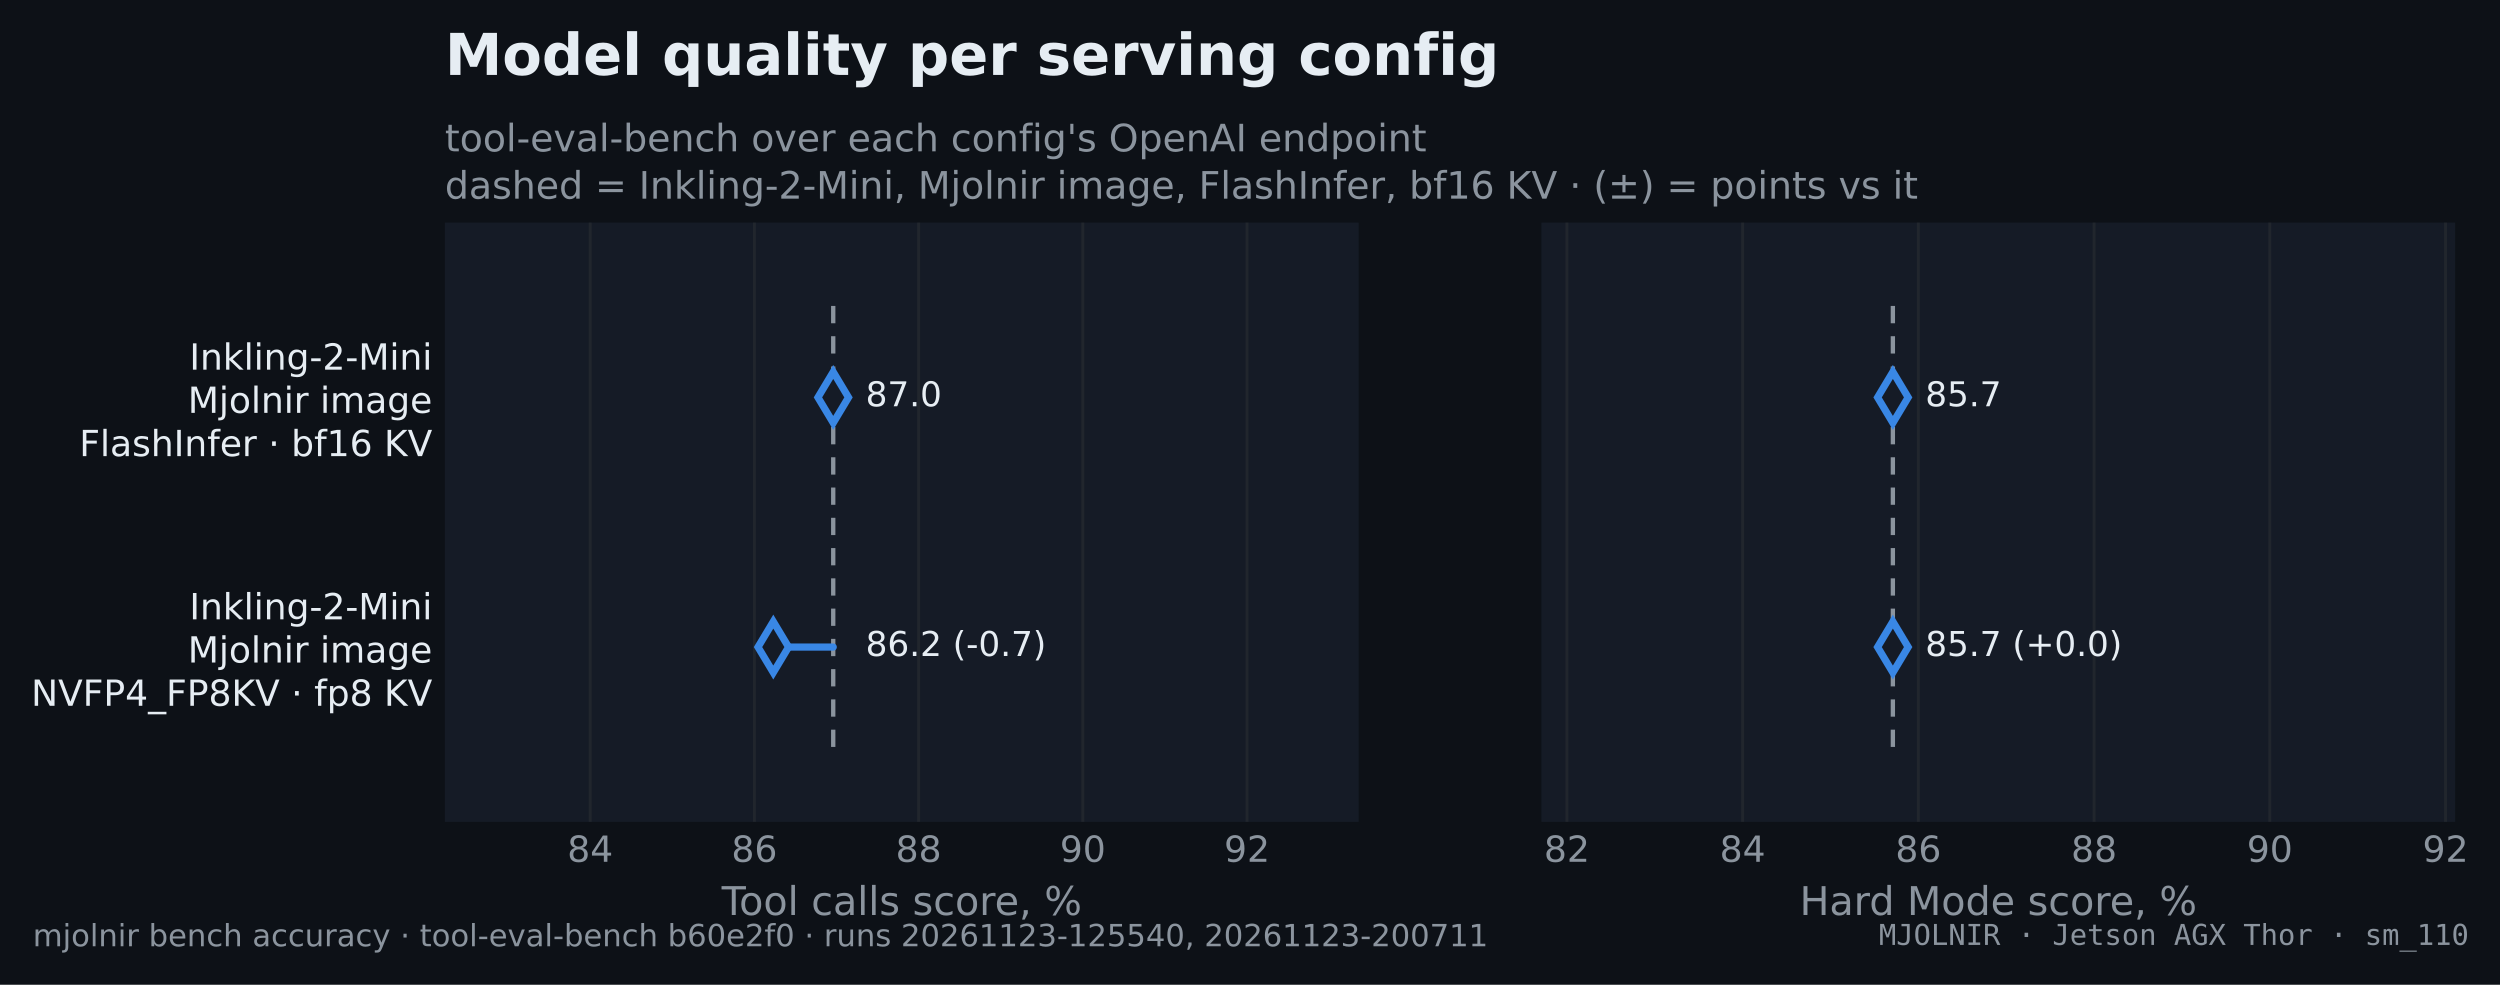
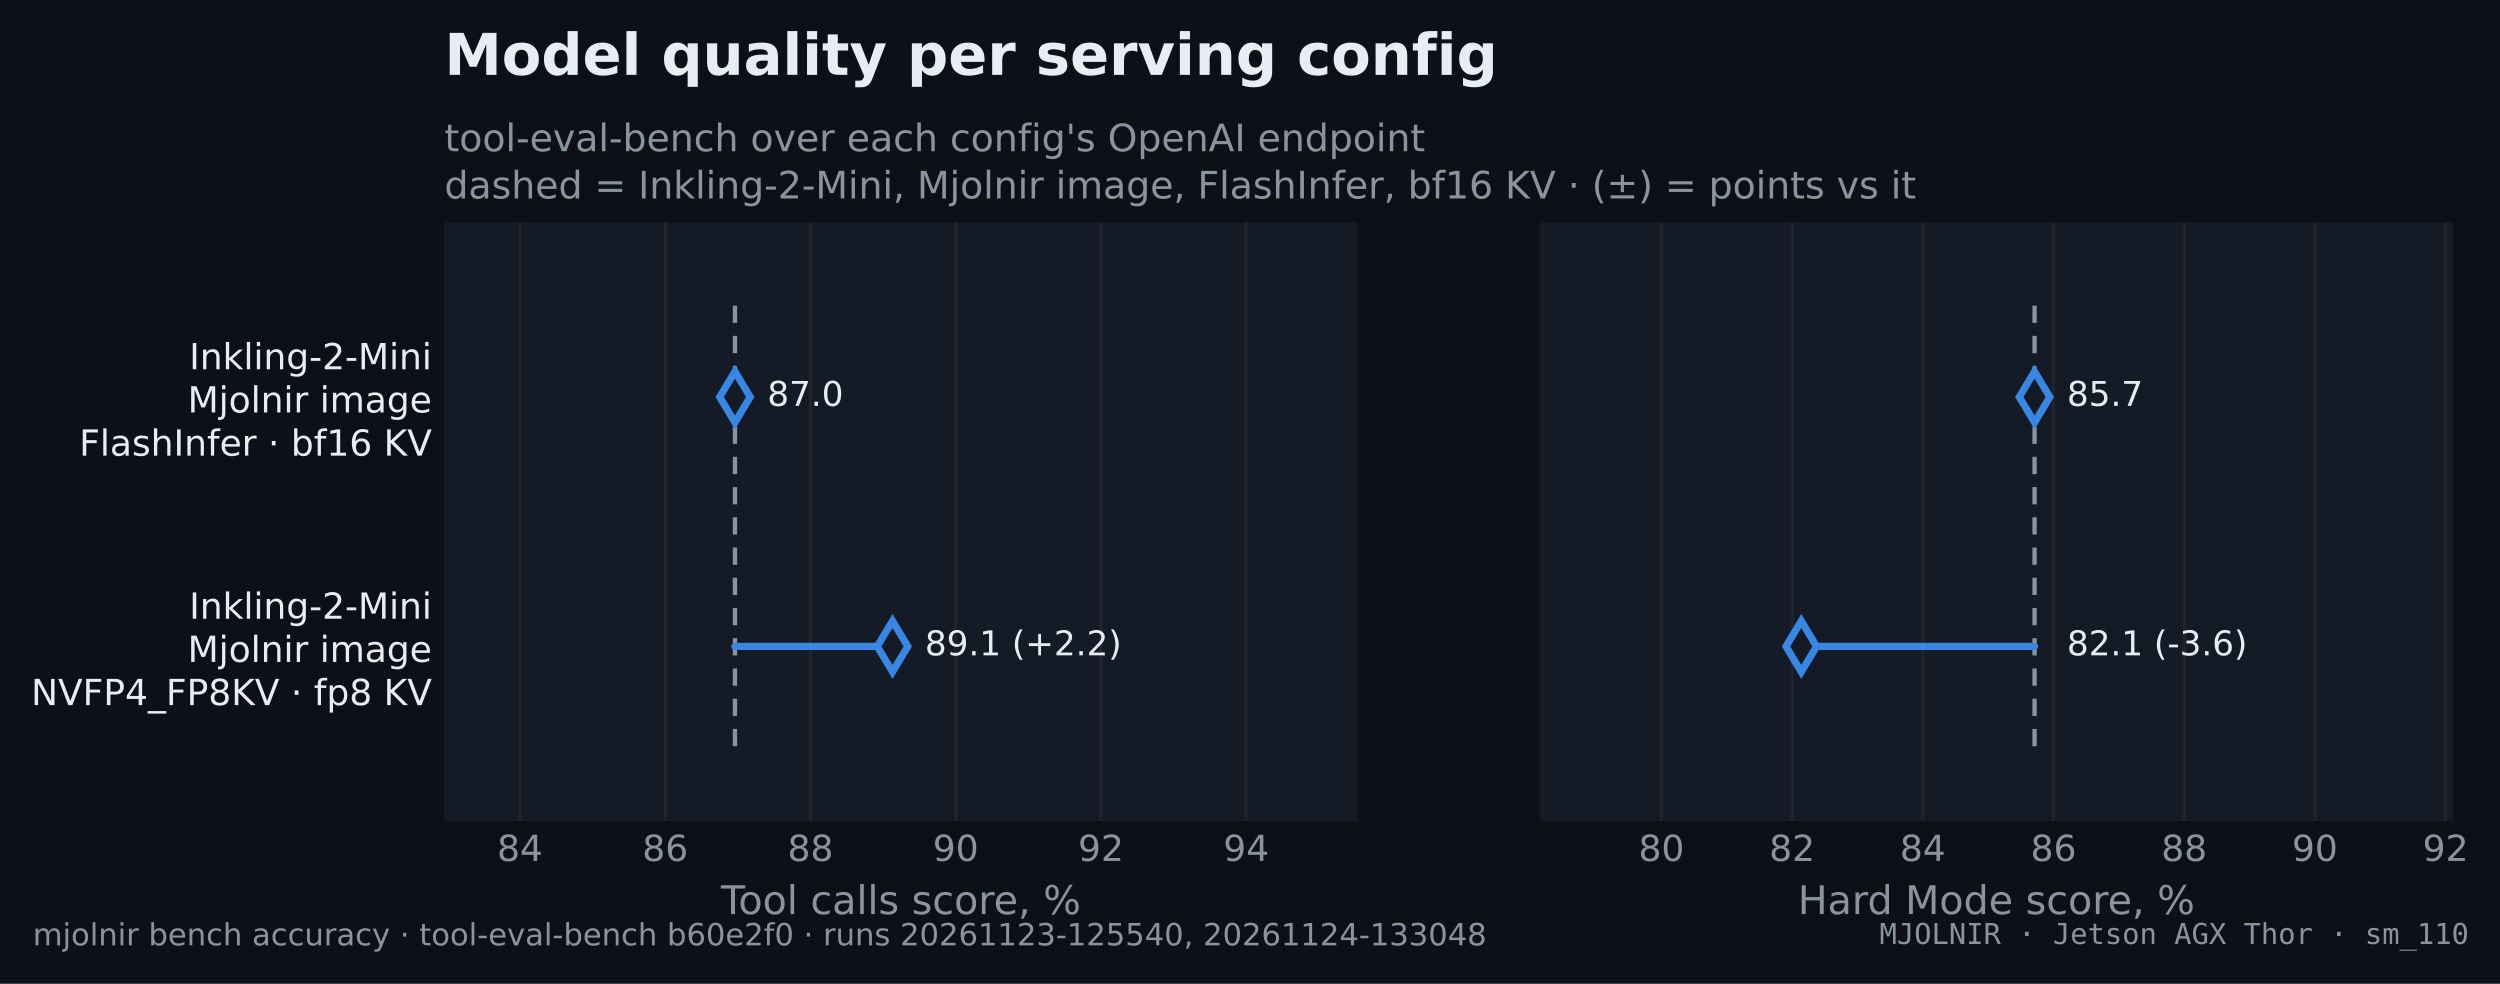
- <svg xmlns="http://www.w3.org/2000/svg" xmlns:xlink="http://www.w3.org/1999/xlink" width="693.927pt" height="273.338pt" viewBox="0 0 693.927 273.338" version="1.1">
+ <svg xmlns="http://www.w3.org/2000/svg" xmlns:xlink="http://www.w3.org/1999/xlink" width="694.613pt" height="273.338pt" viewBox="0 0 694.613 273.338" version="1.1">
  <defs>
    <style type="text/css">*{stroke-linejoin: round; stroke-linecap: butt}</style>
  </defs>
  <g id="figure_1">
    <g id="patch_1">
-       <path d="M 0 273.338 L 693.927 273.338 L 693.927 0 L 0 0 z " style="fill: #0d1117" />
+       <path d="M 0 273.338 L 694.613 273.338 L 694.613 0 L 0 0 z " style="fill: #0d1117" />
    </g>
    <g id="axes_1">
      <g id="patch_2">
        <path d="M 123.49 228.118 L 377.126 228.118 L 377.126 61.797 L 123.49 61.797 z " style="fill: #151b26" />
      </g>
      <g id="matplotlib.axis_1">
        <g id="xtick_1">
          <g id="line2d_1">
-             <path d="M 163.826 228.118 L 163.826 61.797 " clip-path="url(#p901aa316a7)" style="fill: none; stroke: #21262d; stroke-width: 0.8; stroke-linecap: square" />
+             <path d="M 144.475 228.118 L 144.475 61.797 " clip-path="url(#p901aa316a7)" style="fill: none; stroke: #21262d; stroke-width: 0.8; stroke-linecap: square" />
          </g>
          <g id="line2d_2" />
          <g id="text_1">
-             <text style="font-size: 10px; font-family: 'DejaVu Sans'; text-anchor: middle; fill: #8b949e" x="163.826" y="239.215" transform="rotate(-0 163.8257 239.2152)">84</text>
+             <text style="font-size: 10px; font-family: 'DejaVu Sans'; text-anchor: middle; fill: #8b949e" x="144.475" y="239.215" transform="rotate(-0 144.475 239.2152)">84</text>
          </g>
        </g>
        <g id="xtick_2">
          <g id="line2d_3">
-             <path d="M 209.403 228.118 L 209.403 61.797 " clip-path="url(#p901aa316a7)" style="fill: none; stroke: #21262d; stroke-width: 0.8; stroke-linecap: square" />
+             <path d="M 184.831 228.118 L 184.831 61.797 " clip-path="url(#p901aa316a7)" style="fill: none; stroke: #21262d; stroke-width: 0.8; stroke-linecap: square" />
          </g>
          <g id="line2d_4" />
          <g id="text_2">
-             <text style="font-size: 10px; font-family: 'DejaVu Sans'; text-anchor: middle; fill: #8b949e" x="209.403" y="239.215" transform="rotate(-0 209.4028 239.2152)">86</text>
+             <text style="font-size: 10px; font-family: 'DejaVu Sans'; text-anchor: middle; fill: #8b949e" x="184.831" y="239.215" transform="rotate(-0 184.8309 239.2152)">86</text>
          </g>
        </g>
        <g id="xtick_3">
          <g id="line2d_5">
-             <path d="M 254.98 228.118 L 254.98 61.797 " clip-path="url(#p901aa316a7)" style="fill: none; stroke: #21262d; stroke-width: 0.8; stroke-linecap: square" />
+             <path d="M 225.187 228.118 L 225.187 61.797 " clip-path="url(#p901aa316a7)" style="fill: none; stroke: #21262d; stroke-width: 0.8; stroke-linecap: square" />
          </g>
          <g id="line2d_6" />
          <g id="text_3">
-             <text style="font-size: 10px; font-family: 'DejaVu Sans'; text-anchor: middle; fill: #8b949e" x="254.98" y="239.215" transform="rotate(-0 254.9798 239.2152)">88</text>
+             <text style="font-size: 10px; font-family: 'DejaVu Sans'; text-anchor: middle; fill: #8b949e" x="225.187" y="239.215" transform="rotate(-0 225.1867 239.2152)">88</text>
          </g>
        </g>
        <g id="xtick_4">
          <g id="line2d_7">
-             <path d="M 300.557 228.118 L 300.557 61.797 " clip-path="url(#p901aa316a7)" style="fill: none; stroke: #21262d; stroke-width: 0.8; stroke-linecap: square" />
+             <path d="M 265.543 228.118 L 265.543 61.797 " clip-path="url(#p901aa316a7)" style="fill: none; stroke: #21262d; stroke-width: 0.8; stroke-linecap: square" />
          </g>
          <g id="line2d_8" />
          <g id="text_4">
-             <text style="font-size: 10px; font-family: 'DejaVu Sans'; text-anchor: middle; fill: #8b949e" x="300.557" y="239.215" transform="rotate(-0 300.5569 239.2152)">90</text>
+             <text style="font-size: 10px; font-family: 'DejaVu Sans'; text-anchor: middle; fill: #8b949e" x="265.543" y="239.215" transform="rotate(-0 265.5425 239.2152)">90</text>
          </g>
        </g>
        <g id="xtick_5">
          <g id="line2d_9">
-             <path d="M 346.134 228.118 L 346.134 61.797 " clip-path="url(#p901aa316a7)" style="fill: none; stroke: #21262d; stroke-width: 0.8; stroke-linecap: square" />
+             <path d="M 305.898 228.118 L 305.898 61.797 " clip-path="url(#p901aa316a7)" style="fill: none; stroke: #21262d; stroke-width: 0.8; stroke-linecap: square" />
          </g>
          <g id="line2d_10" />
          <g id="text_5">
-             <text style="font-size: 10px; font-family: 'DejaVu Sans'; text-anchor: middle; fill: #8b949e" x="346.134" y="239.215" transform="rotate(-0 346.134 239.2152)">92</text>
-           </g>
-         </g>
-         <g id="text_6">
+             <text style="font-size: 10px; font-family: 'DejaVu Sans'; text-anchor: middle; fill: #8b949e" x="305.898" y="239.215" transform="rotate(-0 305.8983 239.2152)">92</text>
+           </g>
+         </g>
+         <g id="xtick_6">
+           <g id="line2d_11">
+             <path d="M 346.254 228.118 L 346.254 61.797 " clip-path="url(#p901aa316a7)" style="fill: none; stroke: #21262d; stroke-width: 0.8; stroke-linecap: square" />
+           </g>
+           <g id="line2d_12" />
+           <g id="text_6">
+             <text style="font-size: 10px; font-family: 'DejaVu Sans'; text-anchor: middle; fill: #8b949e" x="346.254" y="239.215" transform="rotate(-0 346.2542 239.2152)">94</text>
+           </g>
+         </g>
+         <g id="text_7">
          <text style="font-size: 11px; font-family: 'DejaVu Sans'; text-anchor: middle; fill: #8b949e" x="250.308" y="253.976" transform="rotate(-0 250.3082 253.9758)">Tool calls score, %</text>
        </g>
      </g>
      <g id="matplotlib.axis_2">
        <g id="ytick_1">
-           <g id="line2d_11" />
-           <g id="text_7">
+           <g id="line2d_13" />
+           <g id="text_8">
            <text style="font-size: 10px; font-family: 'DejaVu Sans'; fill: #e6edf3" transform="translate(52.56969 102.6045)">Inkling-2-Mini</text>
            <text style="font-size: 10px; font-family: 'DejaVu Sans'; fill: #e6edf3" transform="translate(52.13375 114.6072)">Mjolnir image</text>
            <text style="font-size: 10px; font-family: 'DejaVu Sans'; fill: #e6edf3" transform="translate(22.00875 126.6099)">FlashInfer · bf16 KV</text>
          </g>
        </g>
        <g id="ytick_2">
-           <g id="line2d_12" />
-           <g id="text_8">
+           <g id="line2d_14" />
+           <g id="text_9">
            <text style="font-size: 10px; font-family: 'DejaVu Sans'; fill: #e6edf3" transform="translate(52.56969 171.9045)">Inkling-2-Mini</text>
            <text style="font-size: 10px; font-family: 'DejaVu Sans'; fill: #e6edf3" transform="translate(52.13375 183.9072)">Mjolnir image</text>
            <text style="font-size: 10px; font-family: 'DejaVu Sans'; fill: #e6edf3" transform="translate(8.64 195.9099)">NVFP4_FP8KV · fp8 KV</text>
          </g>
        </g>
      </g>
      <g id="LineCollection_1">
-         <path d="M 231.28 207.327 L 231.28 82.588 " clip-path="url(#p901aa316a7)" style="fill: none; stroke-dasharray: 4.8,3.6; stroke-dashoffset: 0; stroke: #8b949e; stroke-width: 1.2" />
-       </g>
-       <g id="text_9">
-         <text style="font-size: 9.5px; font-family: 'DejaVu Sans'; text-anchor: start; fill: #e6edf3" x="240.28" y="112.775" transform="rotate(-0 240.2798 112.7753)">87.0</text>
-       </g>
-       <g id="line2d_13">
-         <path d="M 231.28 179.607 L 214.644 179.607 " clip-path="url(#p901aa316a7)" style="fill: none; stroke: #3987e5; stroke-width: 2; stroke-linecap: round" />
+         <path d="M 204.202 207.327 L 204.202 82.588 " clip-path="url(#p901aa316a7)" style="fill: none; stroke-dasharray: 4.8,3.6; stroke-dashoffset: 0; stroke: #8b949e; stroke-width: 1.2" />
      </g>
      <g id="text_10">
-         <text style="font-size: 9.5px; font-family: 'DejaVu Sans'; text-anchor: start; fill: #e6edf3" x="240.28" y="182.075" transform="rotate(-0 240.2798 182.0753)">86.2 (-0.7)</text>
+         <text style="font-size: 9.5px; font-family: 'DejaVu Sans'; text-anchor: start; fill: #e6edf3" x="213.202" y="112.775" transform="rotate(-0 213.2017 112.7753)">87.0</text>
+       </g>
+       <g id="line2d_15">
+         <path d="M 204.202 179.607 L 247.988 179.607 " clip-path="url(#p901aa316a7)" style="fill: none; stroke: #3987e5; stroke-width: 2; stroke-linecap: round" />
      </g>
      <g id="text_11">
+         <text style="font-size: 9.5px; font-family: 'DejaVu Sans'; text-anchor: start; fill: #e6edf3" x="256.988" y="182.075" transform="rotate(-0 256.9877 182.0753)">89.1 (+2.2)</text>
+       </g>
+       <g id="text_12">
        <text style="font-size: 10.5px; font-family: 'DejaVu Sans'; fill: #8b949e" transform="translate(123.49 42.01358)">tool-eval-bench over each config's OpenAI endpoint</text>
        <text style="font-size: 10.5px; font-family: 'DejaVu Sans'; fill: #8b949e" transform="translate(123.49 55.13858)">dashed = Inkling-2-Mini, Mjolnir image, FlashInfer, bf16 KV · (±) = points vs it</text>
      </g>
-       <g id="text_12">
+       <g id="text_13">
        <text style="font-weight: 700; font-size: 16px; font-family: 'DejaVu Sans'; text-anchor: start; fill: #e6edf3" x="123.49" y="20.797" transform="rotate(-0 123.49 20.7975)">Model quality per serving config</text>
      </g>
-       <g id="line2d_14">
+       <g id="line2d_16">
        <defs>
          <path id="mc0d5d7eea4" d="M -0 7.071 L 4.243 0 L -0 -7.071 L -4.243 -0 z " style="stroke: #3987e5; stroke-width: 2; stroke-linejoin: miter" />
        </defs>
        <g clip-path="url(#p901aa316a7)">
-           <use xlink:href="#mc0d5d7eea4" x="231.28" y="110.308" style="fill: #151b26; stroke: #3987e5; stroke-width: 2; stroke-linejoin: miter" />
-         </g>
-       </g>
-       <g id="line2d_15">
+           <use xlink:href="#mc0d5d7eea4" x="204.202" y="110.308" style="fill: #151b26; stroke: #3987e5; stroke-width: 2; stroke-linejoin: miter" />
+         </g>
+       </g>
+       <g id="line2d_17">
        <g clip-path="url(#p901aa316a7)">
-           <use xlink:href="#mc0d5d7eea4" x="214.644" y="179.607" style="fill: #151b26; stroke: #3987e5; stroke-width: 2; stroke-linejoin: miter" />
+           <use xlink:href="#mc0d5d7eea4" x="247.988" y="179.607" style="fill: #151b26; stroke: #3987e5; stroke-width: 2; stroke-linejoin: miter" />
        </g>
      </g>
    </g>
    <g id="axes_2">
      <g id="patch_3">
        <path d="M 427.854 228.118 L 681.49 228.118 L 681.49 61.797 L 427.854 61.797 z " style="fill: #151b26" />
      </g>
      <g id="matplotlib.axis_3">
-         <g id="xtick_6">
-           <g id="line2d_16">
-             <path d="M 434.926 228.118 L 434.926 61.797 " clip-path="url(#p3062592e2f)" style="fill: none; stroke: #21262d; stroke-width: 0.8; stroke-linecap: square" />
-           </g>
-           <g id="line2d_17" />
-           <g id="text_13">
-             <text style="font-size: 10px; font-family: 'DejaVu Sans'; text-anchor: middle; fill: #8b949e" x="434.926" y="239.215" transform="rotate(-0 434.9262 239.2152)">82</text>
-           </g>
-         </g>
        <g id="xtick_7">
          <g id="line2d_18">
-             <path d="M 483.702 228.118 L 483.702 61.797 " clip-path="url(#p3062592e2f)" style="fill: none; stroke: #21262d; stroke-width: 0.8; stroke-linecap: square" />
+             <path d="M 461.623 228.118 L 461.623 61.797 " clip-path="url(#p3062592e2f)" style="fill: none; stroke: #21262d; stroke-width: 0.8; stroke-linecap: square" />
          </g>
          <g id="line2d_19" />
          <g id="text_14">
-             <text style="font-size: 10px; font-family: 'DejaVu Sans'; text-anchor: middle; fill: #8b949e" x="483.702" y="239.215" transform="rotate(-0 483.7024 239.2152)">84</text>
+             <text style="font-size: 10px; font-family: 'DejaVu Sans'; text-anchor: middle; fill: #8b949e" x="461.623" y="239.215" transform="rotate(-0 461.6234 239.2152)">80</text>
          </g>
        </g>
        <g id="xtick_8">
          <g id="line2d_20">
-             <path d="M 532.479 228.118 L 532.479 61.797 " clip-path="url(#p3062592e2f)" style="fill: none; stroke: #21262d; stroke-width: 0.8; stroke-linecap: square" />
+             <path d="M 497.935 228.118 L 497.935 61.797 " clip-path="url(#p3062592e2f)" style="fill: none; stroke: #21262d; stroke-width: 0.8; stroke-linecap: square" />
          </g>
          <g id="line2d_21" />
          <g id="text_15">
-             <text style="font-size: 10px; font-family: 'DejaVu Sans'; text-anchor: middle; fill: #8b949e" x="532.479" y="239.215" transform="rotate(-0 532.4786 239.2152)">86</text>
+             <text style="font-size: 10px; font-family: 'DejaVu Sans'; text-anchor: middle; fill: #8b949e" x="497.935" y="239.215" transform="rotate(-0 497.935 239.2152)">82</text>
          </g>
        </g>
        <g id="xtick_9">
          <g id="line2d_22">
-             <path d="M 581.255 228.118 L 581.255 61.797 " clip-path="url(#p3062592e2f)" style="fill: none; stroke: #21262d; stroke-width: 0.8; stroke-linecap: square" />
+             <path d="M 534.247 228.118 L 534.247 61.797 " clip-path="url(#p3062592e2f)" style="fill: none; stroke: #21262d; stroke-width: 0.8; stroke-linecap: square" />
          </g>
          <g id="line2d_23" />
          <g id="text_16">
-             <text style="font-size: 10px; font-family: 'DejaVu Sans'; text-anchor: middle; fill: #8b949e" x="581.255" y="239.215" transform="rotate(-0 581.2549 239.2152)">88</text>
+             <text style="font-size: 10px; font-family: 'DejaVu Sans'; text-anchor: middle; fill: #8b949e" x="534.247" y="239.215" transform="rotate(-0 534.2466 239.2152)">84</text>
          </g>
        </g>
        <g id="xtick_10">
          <g id="line2d_24">
-             <path d="M 630.031 228.118 L 630.031 61.797 " clip-path="url(#p3062592e2f)" style="fill: none; stroke: #21262d; stroke-width: 0.8; stroke-linecap: square" />
+             <path d="M 570.558 228.118 L 570.558 61.797 " clip-path="url(#p3062592e2f)" style="fill: none; stroke: #21262d; stroke-width: 0.8; stroke-linecap: square" />
          </g>
          <g id="line2d_25" />
          <g id="text_17">
-             <text style="font-size: 10px; font-family: 'DejaVu Sans'; text-anchor: middle; fill: #8b949e" x="630.031" y="239.215" transform="rotate(-0 630.0311 239.2152)">90</text>
+             <text style="font-size: 10px; font-family: 'DejaVu Sans'; text-anchor: middle; fill: #8b949e" x="570.558" y="239.215" transform="rotate(-0 570.5581 239.2152)">86</text>
          </g>
        </g>
        <g id="xtick_11">
          <g id="line2d_26">
-             <path d="M 678.807 228.118 L 678.807 61.797 " clip-path="url(#p3062592e2f)" style="fill: none; stroke: #21262d; stroke-width: 0.8; stroke-linecap: square" />
+             <path d="M 606.87 228.118 L 606.87 61.797 " clip-path="url(#p3062592e2f)" style="fill: none; stroke: #21262d; stroke-width: 0.8; stroke-linecap: square" />
          </g>
          <g id="line2d_27" />
          <g id="text_18">
-             <text style="font-size: 10px; font-family: 'DejaVu Sans'; text-anchor: middle; fill: #8b949e" x="678.807" y="239.215" transform="rotate(-0 678.8073 239.2152)">92</text>
-           </g>
-         </g>
-         <g id="text_19">
+             <text style="font-size: 10px; font-family: 'DejaVu Sans'; text-anchor: middle; fill: #8b949e" x="606.87" y="239.215" transform="rotate(-0 606.8697 239.2152)">88</text>
+           </g>
+         </g>
+         <g id="xtick_12">
+           <g id="line2d_28">
+             <path d="M 643.181 228.118 L 643.181 61.797 " clip-path="url(#p3062592e2f)" style="fill: none; stroke: #21262d; stroke-width: 0.8; stroke-linecap: square" />
+           </g>
+           <g id="line2d_29" />
+           <g id="text_19">
+             <text style="font-size: 10px; font-family: 'DejaVu Sans'; text-anchor: middle; fill: #8b949e" x="643.181" y="239.215" transform="rotate(-0 643.1813 239.2152)">90</text>
+           </g>
+         </g>
+         <g id="xtick_13">
+           <g id="line2d_30">
+             <path d="M 679.493 228.118 L 679.493 61.797 " clip-path="url(#p3062592e2f)" style="fill: none; stroke: #21262d; stroke-width: 0.8; stroke-linecap: square" />
+           </g>
+           <g id="line2d_31" />
+           <g id="text_20">
+             <text style="font-size: 10px; font-family: 'DejaVu Sans'; text-anchor: middle; fill: #8b949e" x="679.493" y="239.215" transform="rotate(-0 679.4929 239.2152)">92</text>
+           </g>
+         </g>
+         <g id="text_21">
          <text style="font-size: 11px; font-family: 'DejaVu Sans'; text-anchor: middle; fill: #8b949e" x="554.672" y="253.976" transform="rotate(-0 554.6718 253.9758)">Hard Mode score, %</text>
        </g>
      </g>
      <g id="matplotlib.axis_4">
        <g id="ytick_3">
-           <g id="line2d_28" />
+           <g id="line2d_32" />
        </g>
        <g id="ytick_4">
-           <g id="line2d_29" />
+           <g id="line2d_33" />
        </g>
      </g>
      <g id="LineCollection_2">
-         <path d="M 525.406 207.327 L 525.406 82.588 " clip-path="url(#p3062592e2f)" style="fill: none; stroke-dasharray: 4.8,3.6; stroke-dashoffset: 0; stroke: #8b949e; stroke-width: 1.2" />
-       </g>
-       <g id="text_20">
-         <text style="font-size: 9.5px; font-family: 'DejaVu Sans'; text-anchor: start; fill: #e6edf3" x="534.406" y="112.775" transform="rotate(-0 534.4061 112.7753)">85.7</text>
-       </g>
-       <g id="line2d_30">
-         <path d="M 525.406 179.607 L 525.406 179.607 " clip-path="url(#p3062592e2f)" style="fill: none; stroke: #3987e5; stroke-width: 2; stroke-linecap: round" />
-       </g>
-       <g id="text_21">
-         <text style="font-size: 9.5px; font-family: 'DejaVu Sans'; text-anchor: start; fill: #e6edf3" x="534.406" y="182.075" transform="rotate(-0 534.4061 182.0753)">85.7 (+0.0)</text>
-       </g>
-       <g id="line2d_31">
+         <path d="M 565.293 207.327 L 565.293 82.588 " clip-path="url(#p3062592e2f)" style="fill: none; stroke-dasharray: 4.8,3.6; stroke-dashoffset: 0; stroke: #8b949e; stroke-width: 1.2" />
+       </g>
+       <g id="text_22">
+         <text style="font-size: 9.5px; font-family: 'DejaVu Sans'; text-anchor: start; fill: #e6edf3" x="574.293" y="112.775" transform="rotate(-0 574.293 112.7753)">85.7</text>
+       </g>
+       <g id="line2d_34">
+         <path d="M 565.293 179.607 L 500.477 179.607 " clip-path="url(#p3062592e2f)" style="fill: none; stroke: #3987e5; stroke-width: 2; stroke-linecap: round" />
+       </g>
+       <g id="text_23">
+         <text style="font-size: 9.5px; font-family: 'DejaVu Sans'; text-anchor: start; fill: #e6edf3" x="574.293" y="182.075" transform="rotate(-0 574.293 182.0753)">82.1 (-3.6)</text>
+       </g>
+       <g id="line2d_35">
        <g clip-path="url(#p3062592e2f)">
-           <use xlink:href="#mc0d5d7eea4" x="525.406" y="110.308" style="fill: #151b26; stroke: #3987e5; stroke-width: 2; stroke-linejoin: miter" />
-         </g>
-       </g>
-       <g id="line2d_32">
+           <use xlink:href="#mc0d5d7eea4" x="565.293" y="110.308" style="fill: #151b26; stroke: #3987e5; stroke-width: 2; stroke-linejoin: miter" />
+         </g>
+       </g>
+       <g id="line2d_36">
        <g clip-path="url(#p3062592e2f)">
-           <use xlink:href="#mc0d5d7eea4" x="525.406" y="179.607" style="fill: #151b26; stroke: #3987e5; stroke-width: 2; stroke-linejoin: miter" />
-         </g>
-       </g>
-     </g>
-     <g id="text_22">
-       <text style="font-size: 8.5px; font-family: 'DejaVu Sans'; text-anchor: start; fill: #8b949e" x="9.11" y="262.656" transform="rotate(-0 9.11 262.6562)">mjolnir bench accuracy · tool-eval-bench b60e2f0 · runs 20261123-125540, 20261123-200711</text>
-     </g>
-     <g id="text_23">
-       <text style="font-size: 8px; font-family: 'DejaVu Sans Mono', 'Bitstream Vera Sans Mono', 'Computer Modern Typewriter', 'Andale Mono', 'Nimbus Mono L', 'Courier New', 'Courier', 'Fixed', 'Terminal', monospace; text-anchor: end; fill: #8b949e" x="685.287" y="262.276" transform="rotate(-0 685.2873 262.2763)">MJOLNIR · Jetson AGX Thor · sm_110</text>
+           <use xlink:href="#mc0d5d7eea4" x="500.477" y="179.607" style="fill: #151b26; stroke: #3987e5; stroke-width: 2; stroke-linejoin: miter" />
+         </g>
+       </g>
+     </g>
+     <g id="text_24">
+       <text style="font-size: 8.5px; font-family: 'DejaVu Sans'; text-anchor: start; fill: #8b949e" x="9.11" y="262.656" transform="rotate(-0 9.11 262.6562)">mjolnir bench accuracy · tool-eval-bench b60e2f0 · runs 20261123-125540, 20261124-133048</text>
+     </g>
+     <g id="text_25">
+       <text style="font-size: 8px; font-family: 'DejaVu Sans Mono', 'Bitstream Vera Sans Mono', 'Computer Modern Typewriter', 'Andale Mono', 'Nimbus Mono L', 'Courier New', 'Courier', 'Fixed', 'Terminal', monospace; text-anchor: end; fill: #8b949e" x="685.973" y="262.276" transform="rotate(-0 685.9729 262.2763)">MJOLNIR · Jetson AGX Thor · sm_110</text>
    </g>
  </g>
  <defs>
    <clipPath id="p901aa316a7">
      <rect x="123.49" y="61.797" width="253.636" height="166.32" />
    </clipPath>
    <clipPath id="p3062592e2f">
      <rect x="427.854" y="61.797" width="253.636" height="166.32" />
    </clipPath>
  </defs>
</svg>
